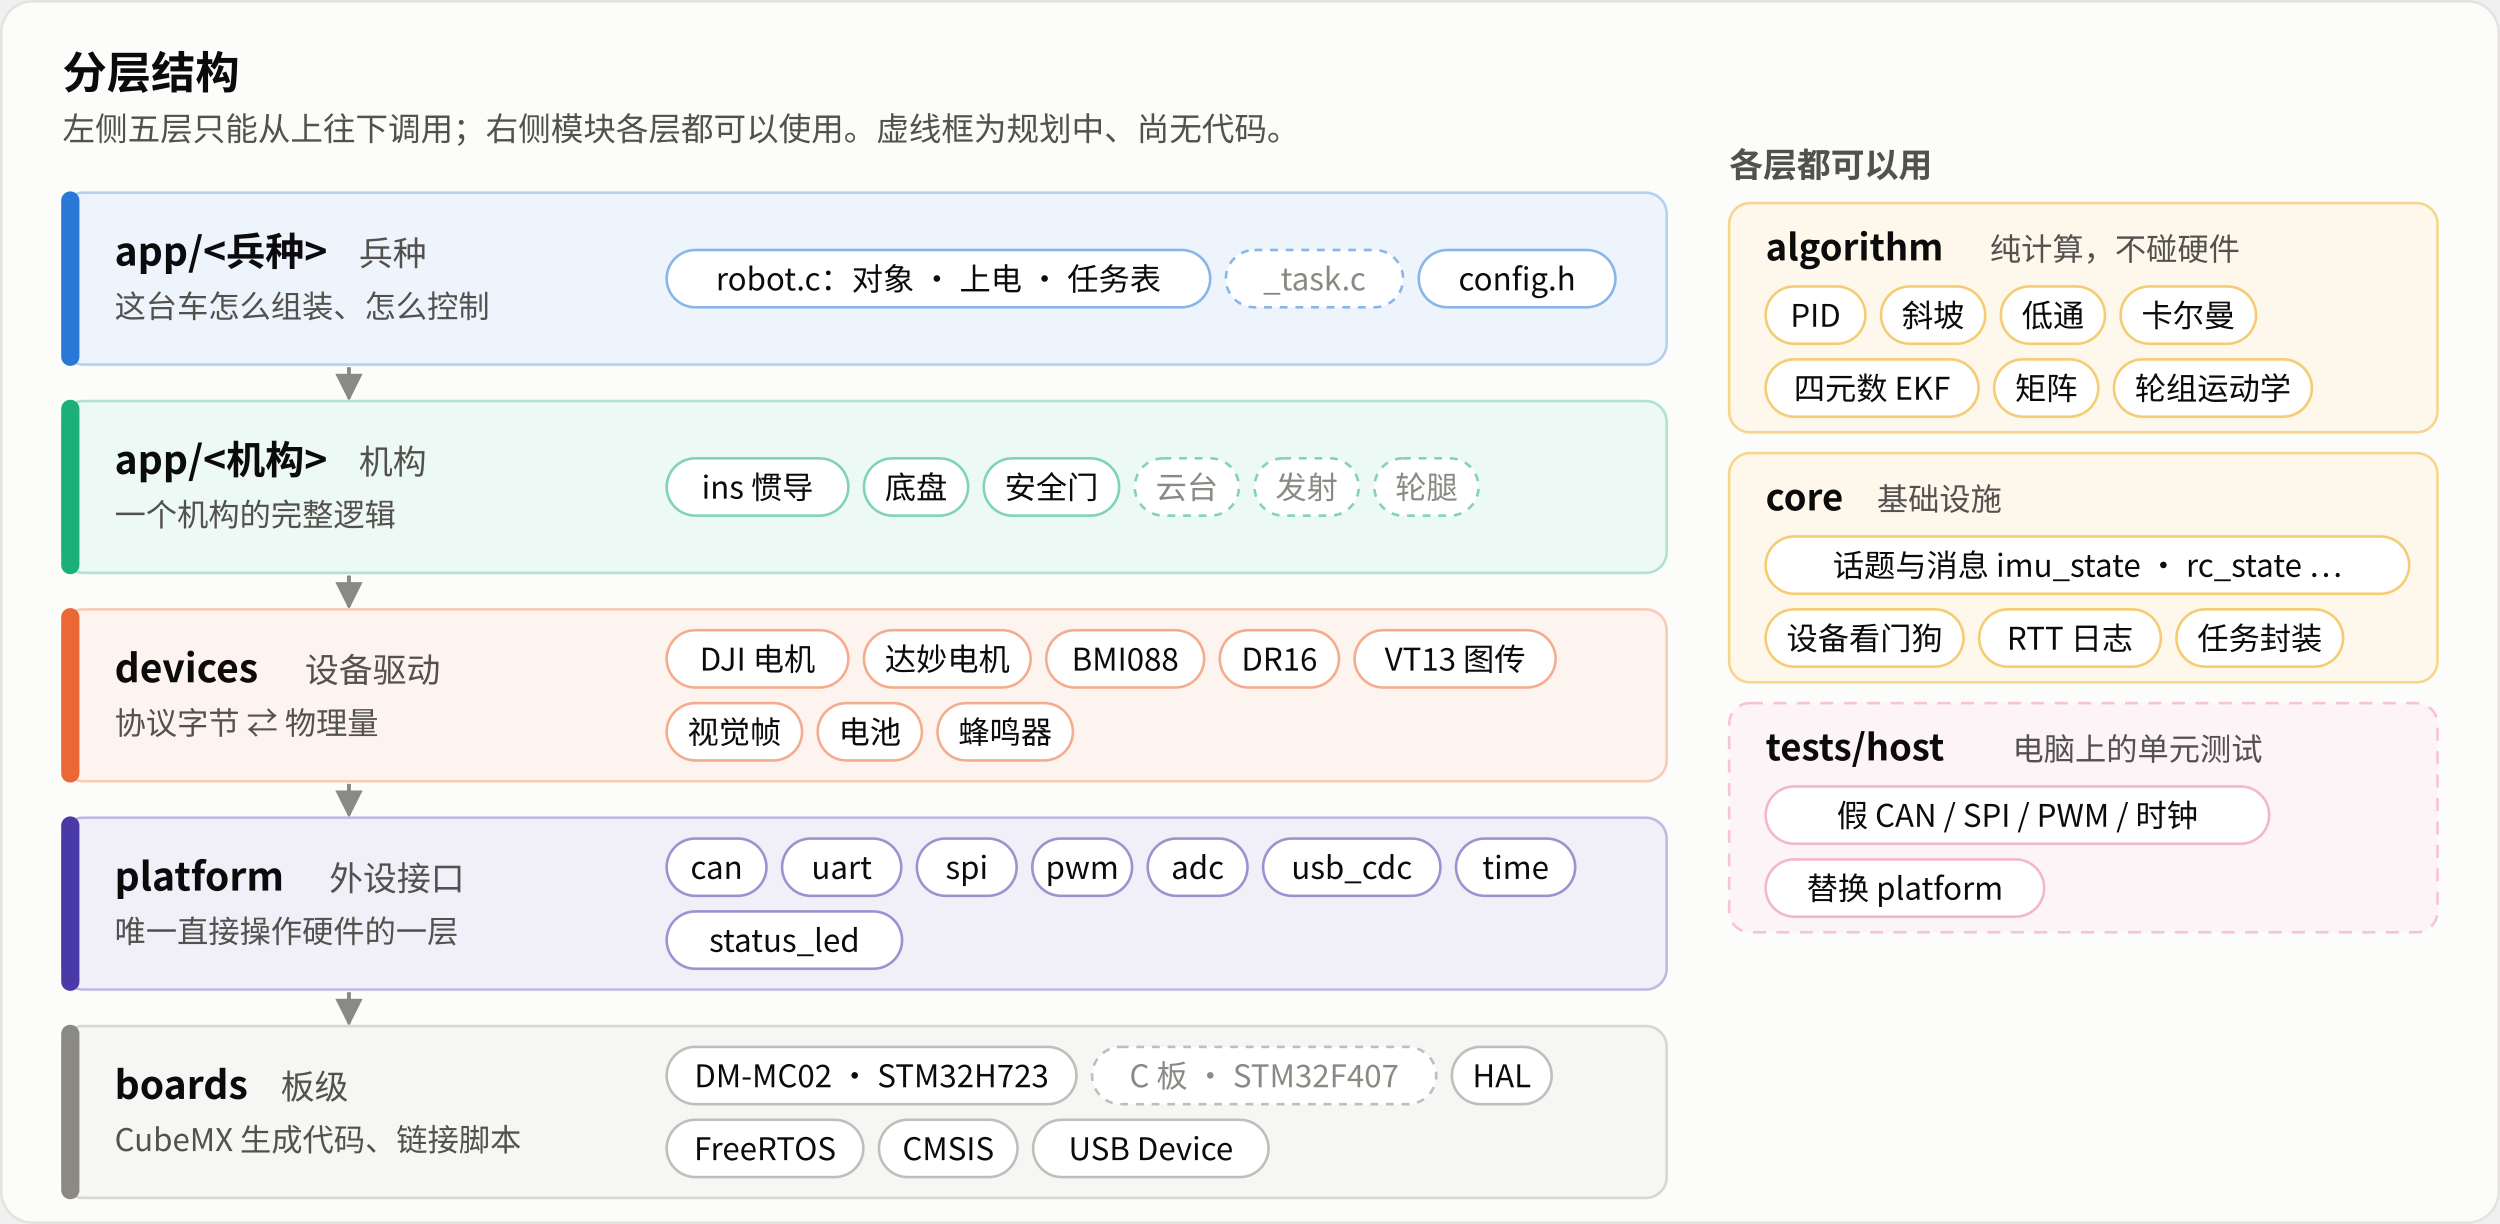
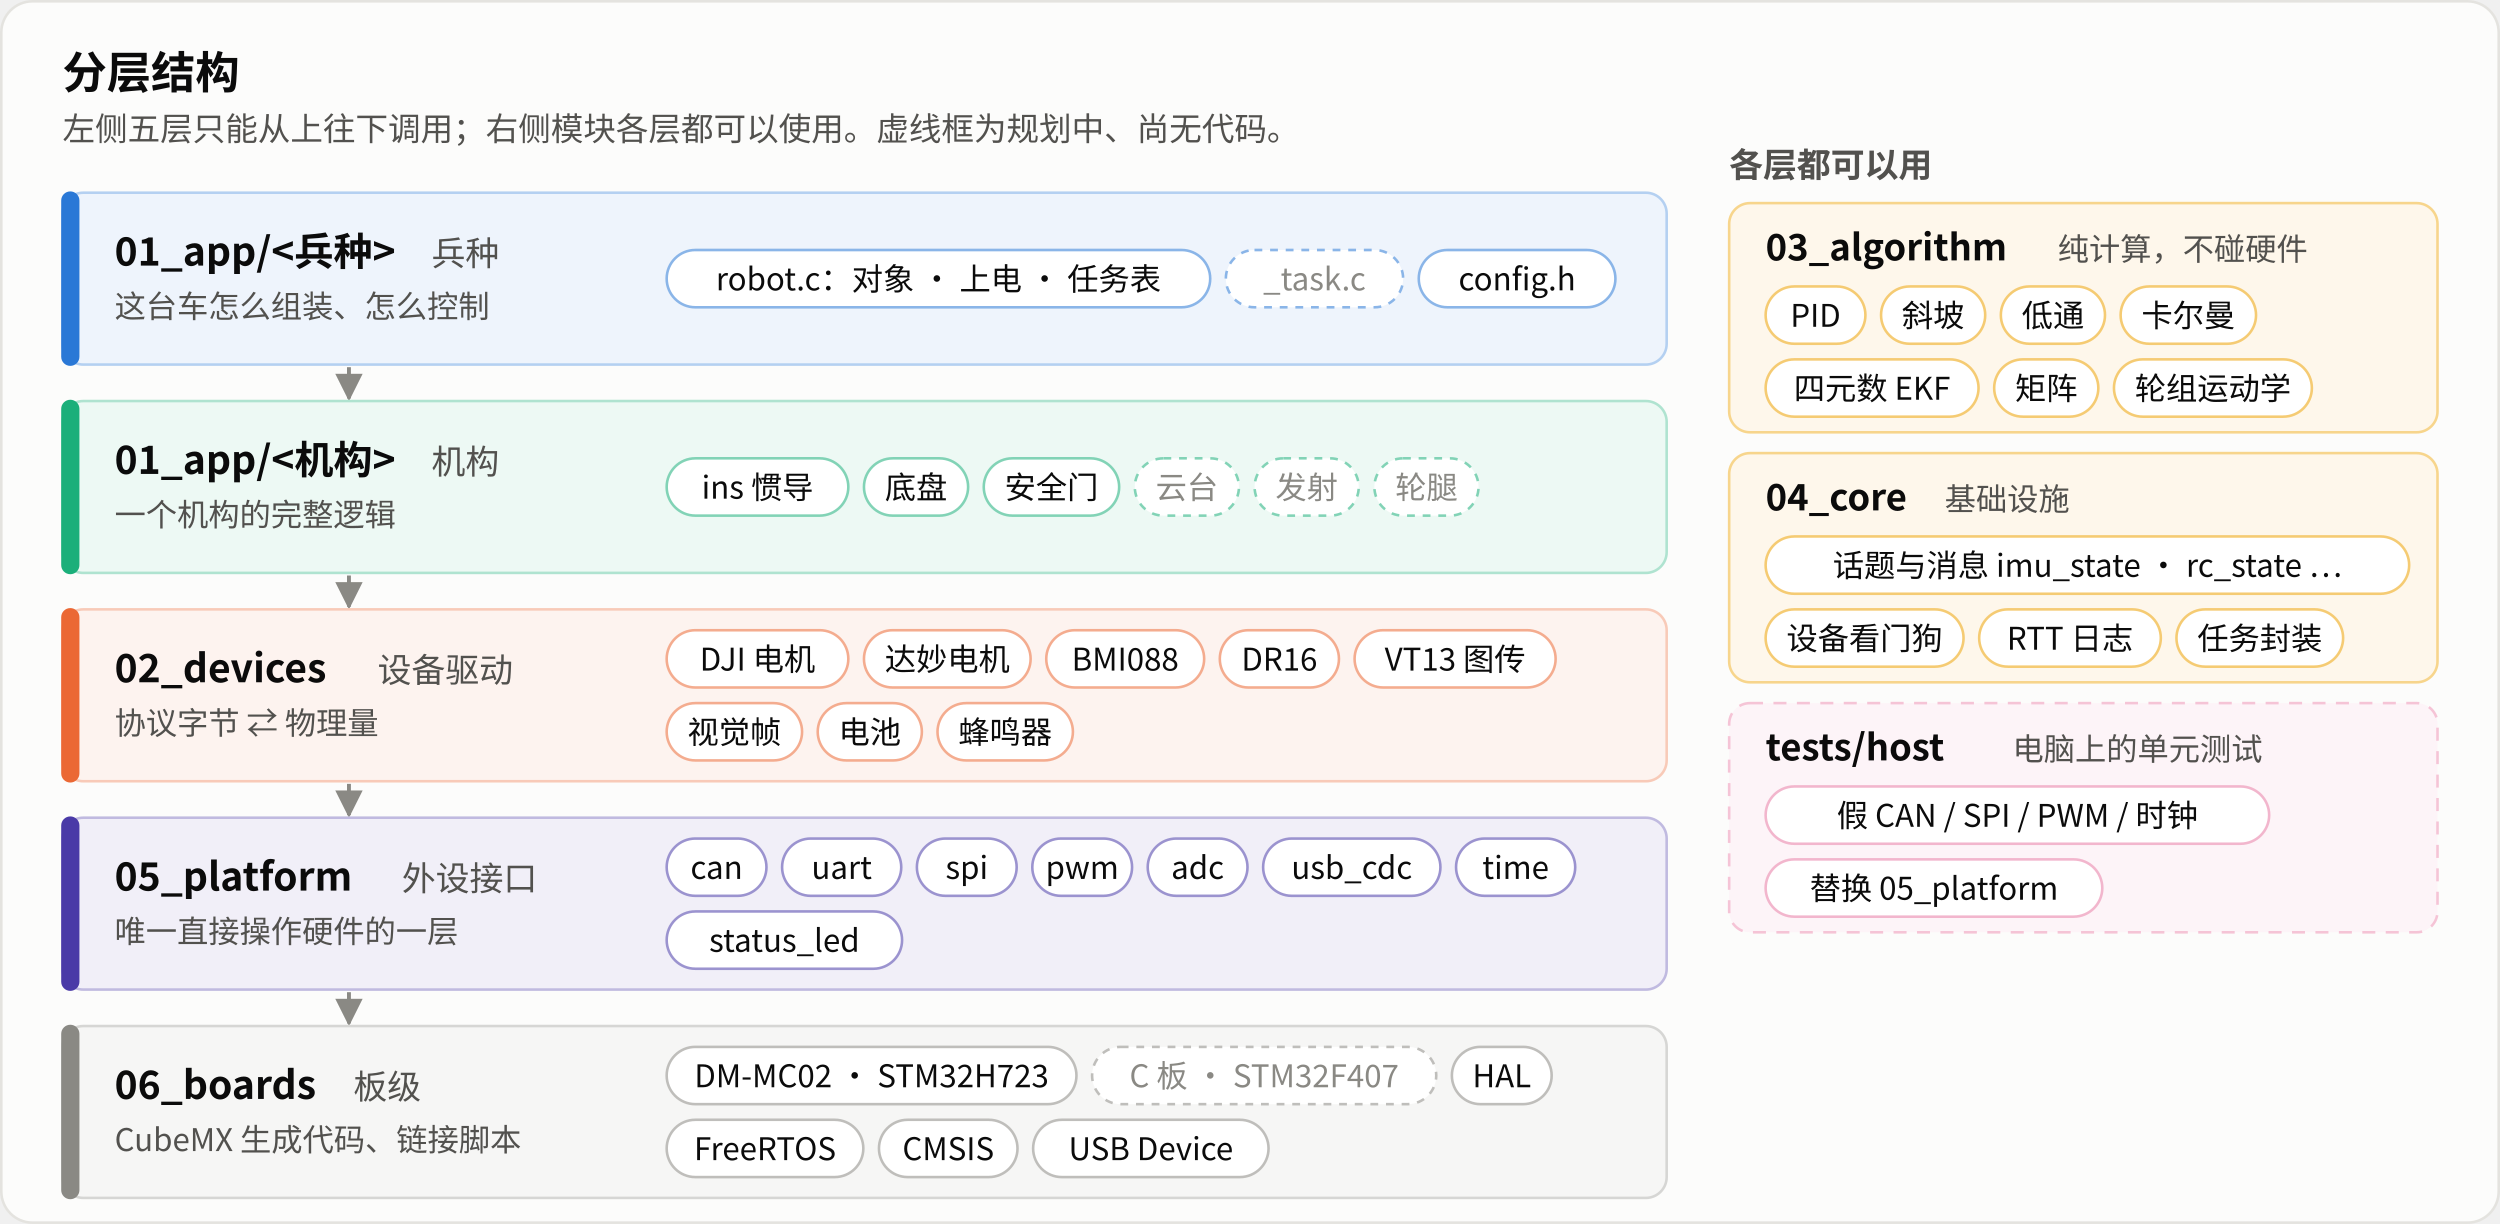
<svg xmlns="http://www.w3.org/2000/svg" width="960" height="470" viewBox="0 0 960 470" font-family="'PingFang SC','Microsoft YaHei','Noto Sans CJK SC','Source Han Sans SC',sans-serif">
  <defs>
    <marker id="ah" viewBox="0 0 10 10" refX="9" refY="5" markerWidth="7" markerHeight="7" orient="auto-start-reverse">
      <path d="M0,0 L10,5 L0,10 z" fill="#8a8984" />
    </marker>
  </defs>
  <rect x="0.5" y="0.5" width="959" height="469" rx="12" fill="#fcfcfb" stroke="#e4e3df" />
  <text x="24" y="34" font-size="17" fill="#0b0b0b" font-weight="600" text-anchor="start">分层结构</text>
  <text x="24" y="54" font-size="12.5" fill="#52514e" text-anchor="start">左侧五层只能从上往下调用；右侧模块各层都可以使用。虚线框为规划中、尚无代码。</text>
  <rect x="24" y="74" width="616" height="66" rx="8" fill="#eef4fc" stroke="#b4d0f1" stroke-width="1" />
  <rect x="24" y="74" width="6" height="66" rx="3" fill="#2a78d6" stroke="#2a78d6" stroke-width="1" />
-   <text x="44" y="102" font-size="15" fill="#0b0b0b" font-weight="600" text-anchor="start">app/&lt;兵种&gt;</text>
-   <text x="137.8" y="102" font-size="13" fill="#52514e" text-anchor="start">兵种</text>
+   <text x="44" y="102" font-size="15" fill="#0b0b0b" font-weight="600" text-anchor="start">01_app/&lt;兵种&gt;</text>
+   <text x="165.7" y="102" font-size="13" fill="#52514e" text-anchor="start">兵种</text>
  <text x="44" y="122" font-size="12" fill="#52514e" text-anchor="start">这台车怎么组装、怎么控制</text>
  <rect x="256" y="96" width="208.72" height="22" rx="11" fill="#ffffff" stroke="#8ab5e8" stroke-width="1" />
  <text x="360.36" y="111.5" font-size="12" fill="#0b0b0b" text-anchor="middle">robot.c：对象 · 上电 · 任务表</text>
  <rect x="470.72" y="96" width="68.08" height="22" rx="11" fill="#ffffff" stroke="#8ab5e8" stroke-width="1" stroke-dasharray="3 3" />
  <text x="504.76" y="111.5" font-size="12" fill="#8a8984" text-anchor="middle">_task.c</text>
  <rect x="544.8" y="96" width="75.52" height="22" rx="11" fill="#ffffff" stroke="#8ab5e8" stroke-width="1" />
  <text x="582.56" y="111.5" font-size="12" fill="#0b0b0b" text-anchor="middle">config.h</text>
  <line x1="134" y1="141" x2="134" y2="153" stroke="#8a8984" stroke-width="1.5" marker-end="url(#ah)" />
  <rect x="24" y="154" width="616" height="66" rx="8" fill="#edf9f4" stroke="#afe3d0" stroke-width="1" />
  <rect x="24" y="154" width="6" height="66" rx="3" fill="#1baf7a" stroke="#1baf7a" stroke-width="1" />
-   <text x="44" y="182" font-size="15" fill="#0b0b0b" font-weight="600" text-anchor="start">app/&lt;机构&gt;</text>
-   <text x="137.8" y="182" font-size="13" fill="#52514e" text-anchor="start">机构</text>
+   <text x="44" y="182" font-size="15" fill="#0b0b0b" font-weight="600" text-anchor="start">01_app/&lt;机构&gt;</text>
+   <text x="165.7" y="182" font-size="13" fill="#52514e" text-anchor="start">机构</text>
  <text x="44" y="202" font-size="12" fill="#52514e" text-anchor="start">一个机构的完整逻辑</text>
  <rect x="256" y="176" width="69.76" height="22" rx="11" fill="#ffffff" stroke="#82d3b6" stroke-width="1" />
  <text x="290.88" y="191.5" font-size="12" fill="#0b0b0b" text-anchor="middle">ins 惯导</text>
  <rect x="331.76" y="176" width="40" height="22" rx="11" fill="#ffffff" stroke="#82d3b6" stroke-width="1" />
  <text x="351.76" y="191.5" font-size="12" fill="#0b0b0b" text-anchor="middle">底盘</text>
  <rect x="377.76" y="176" width="52" height="22" rx="11" fill="#ffffff" stroke="#82d3b6" stroke-width="1" />
  <text x="403.76" y="191.5" font-size="12" fill="#0b0b0b" text-anchor="middle">安全门</text>
  <rect x="435.76" y="176" width="40" height="22" rx="11" fill="#ffffff" stroke="#82d3b6" stroke-width="1" stroke-dasharray="3 3" />
  <text x="455.76" y="191.5" font-size="12" fill="#8a8984" text-anchor="middle">云台</text>
  <rect x="481.76" y="176" width="40" height="22" rx="11" fill="#ffffff" stroke="#82d3b6" stroke-width="1" stroke-dasharray="3 3" />
  <text x="501.76" y="191.5" font-size="12" fill="#8a8984" text-anchor="middle">发射</text>
  <rect x="527.76" y="176" width="40" height="22" rx="11" fill="#ffffff" stroke="#82d3b6" stroke-width="1" stroke-dasharray="3 3" />
  <text x="547.76" y="191.5" font-size="12" fill="#8a8984" text-anchor="middle">轮腿</text>
  <line x1="134" y1="221" x2="134" y2="233" stroke="#8a8984" stroke-width="1.5" marker-end="url(#ah)" />
  <rect x="24" y="234" width="616" height="66" rx="8" fill="#fdf3ef" stroke="#f8cab8" stroke-width="1" />
  <rect x="24" y="234" width="6" height="66" rx="3" fill="#eb6834" stroke="#eb6834" stroke-width="1" />
-   <text x="44" y="262" font-size="15" fill="#0b0b0b" font-weight="600" text-anchor="start">devices</text>
-   <text x="117.1" y="262" font-size="13" fill="#52514e" text-anchor="start">设备驱动</text>
+   <text x="44" y="262" font-size="15" fill="#0b0b0b" font-weight="600" text-anchor="start">02_devices</text>
+   <text x="145.0" y="262" font-size="13" fill="#52514e" text-anchor="start">设备驱动</text>
  <text x="44" y="282" font-size="12" fill="#52514e" text-anchor="start">协议字节 ⇄ 物理量</text>
  <rect x="256" y="242" width="69.76" height="22" rx="11" fill="#ffffff" stroke="#f4ac8f" stroke-width="1" />
  <text x="290.88" y="257.5" font-size="12" fill="#0b0b0b" text-anchor="middle">DJI 电机</text>
  <rect x="331.76" y="242" width="64" height="22" rx="11" fill="#ffffff" stroke="#f4ac8f" stroke-width="1" />
  <text x="363.76" y="257.5" font-size="12" fill="#0b0b0b" text-anchor="middle">达妙电机</text>
  <rect x="401.76" y="242" width="60.64" height="22" rx="11" fill="#ffffff" stroke="#f4ac8f" stroke-width="1" />
  <text x="432.08" y="257.5" font-size="12" fill="#0b0b0b" text-anchor="middle">BMI088</text>
  <rect x="468.4" y="242" width="45.76" height="22" rx="11" fill="#ffffff" stroke="#f4ac8f" stroke-width="1" />
  <text x="491.28" y="257.5" font-size="12" fill="#0b0b0b" text-anchor="middle">DR16</text>
  <rect x="520.16" y="242" width="77.2" height="22" rx="11" fill="#ffffff" stroke="#f4ac8f" stroke-width="1" />
  <text x="558.76" y="257.5" font-size="12" fill="#0b0b0b" text-anchor="middle">VT13 图传</text>
  <rect x="256" y="270" width="52" height="22" rx="11" fill="#ffffff" stroke="#f4ac8f" stroke-width="1" />
  <text x="282.0" y="285.5" font-size="12" fill="#0b0b0b" text-anchor="middle">视觉帧</text>
  <rect x="314" y="270" width="40" height="22" rx="11" fill="#ffffff" stroke="#f4ac8f" stroke-width="1" />
  <text x="334.0" y="285.5" font-size="12" fill="#0b0b0b" text-anchor="middle">电池</text>
  <rect x="360" y="270" width="52" height="22" rx="11" fill="#ffffff" stroke="#f4ac8f" stroke-width="1" />
  <text x="386.0" y="285.5" font-size="12" fill="#0b0b0b" text-anchor="middle">蜂鸣器</text>
  <line x1="134" y1="301" x2="134" y2="313" stroke="#8a8984" stroke-width="1.5" marker-end="url(#ah)" />
  <rect x="24" y="314" width="616" height="66" rx="8" fill="#f1eff8" stroke="#c0bae0" stroke-width="1" />
  <rect x="24" y="314" width="6" height="66" rx="3" fill="#4a3aa7" stroke="#4a3aa7" stroke-width="1" />
-   <text x="44" y="342" font-size="15" fill="#0b0b0b" font-weight="600" text-anchor="start">platform</text>
-   <text x="126.4" y="342" font-size="13" fill="#52514e" text-anchor="start">外设接口</text>
+   <text x="44" y="342" font-size="15" fill="#0b0b0b" font-weight="600" text-anchor="start">05_platform</text>
+   <text x="154.3" y="342" font-size="13" fill="#52514e" text-anchor="start">外设接口</text>
  <text x="44" y="362" font-size="12" fill="#52514e" text-anchor="start">唯一直接操作硬件的一层</text>
  <rect x="256" y="322" width="38.32" height="22" rx="11" fill="#ffffff" stroke="#9b93cf" stroke-width="1" />
  <text x="275.16" y="337.5" font-size="12" fill="#0b0b0b" text-anchor="middle">can</text>
  <rect x="300.32" y="322" width="45.76" height="22" rx="11" fill="#ffffff" stroke="#9b93cf" stroke-width="1" />
  <text x="323.2" y="337.5" font-size="12" fill="#0b0b0b" text-anchor="middle">uart</text>
  <rect x="352.08" y="322" width="38.32" height="22" rx="11" fill="#ffffff" stroke="#9b93cf" stroke-width="1" />
  <text x="371.24" y="337.5" font-size="12" fill="#0b0b0b" text-anchor="middle">spi</text>
  <rect x="396.4" y="322" width="38.32" height="22" rx="11" fill="#ffffff" stroke="#9b93cf" stroke-width="1" />
  <text x="415.56" y="337.5" font-size="12" fill="#0b0b0b" text-anchor="middle">pwm</text>
  <rect x="440.72" y="322" width="38.32" height="22" rx="11" fill="#ffffff" stroke="#9b93cf" stroke-width="1" />
  <text x="459.88" y="337.5" font-size="12" fill="#0b0b0b" text-anchor="middle">adc</text>
  <rect x="485.04" y="322" width="68.08" height="22" rx="11" fill="#ffffff" stroke="#9b93cf" stroke-width="1" />
  <text x="519.08" y="337.5" font-size="12" fill="#0b0b0b" text-anchor="middle">usb_cdc</text>
  <rect x="559.12" y="322" width="45.76" height="22" rx="11" fill="#ffffff" stroke="#9b93cf" stroke-width="1" />
  <text x="582.0" y="337.5" font-size="12" fill="#0b0b0b" text-anchor="middle">time</text>
  <rect x="256" y="350" width="90.4" height="22" rx="11" fill="#ffffff" stroke="#9b93cf" stroke-width="1" />
  <text x="301.2" y="365.5" font-size="12" fill="#0b0b0b" text-anchor="middle">status_led</text>
  <line x1="134" y1="381" x2="134" y2="393" stroke="#8a8984" stroke-width="1.5" marker-end="url(#ah)" />
  <rect x="24" y="394" width="616" height="66" rx="8" fill="#f6f6f5" stroke="#d6d6d4" stroke-width="1" />
  <rect x="24" y="394" width="6" height="66" rx="3" fill="#8a8984" stroke="#8a8984" stroke-width="1" />
-   <text x="44" y="422" font-size="15" fill="#0b0b0b" font-weight="600" text-anchor="start">boards</text>
-   <text x="107.8" y="422" font-size="13" fill="#52514e" text-anchor="start">板级</text>
+   <text x="44" y="422" font-size="15" fill="#0b0b0b" font-weight="600" text-anchor="start">06_boards</text>
+   <text x="135.7" y="422" font-size="13" fill="#52514e" text-anchor="start">板级</text>
  <text x="44" y="442" font-size="12" fill="#52514e" text-anchor="start">CubeMX 生成代码、链接脚本</text>
  <rect x="256" y="402" width="157.36" height="22" rx="11" fill="#ffffff" stroke="#bfbebb" stroke-width="1" />
  <text x="334.68" y="417.5" font-size="12" fill="#0b0b0b" text-anchor="middle">DM-MC02 · STM32H723</text>
  <rect x="419.36" y="402" width="132.16" height="22" rx="11" fill="#ffffff" stroke="#bfbebb" stroke-width="1" stroke-dasharray="3 3" />
  <text x="485.44" y="417.5" font-size="12" fill="#8a8984" text-anchor="middle">C 板 · STM32F407</text>
  <rect x="557.52" y="402" width="38.32" height="22" rx="11" fill="#ffffff" stroke="#bfbebb" stroke-width="1" />
  <text x="576.68" y="417.5" font-size="12" fill="#0b0b0b" text-anchor="middle">HAL</text>
  <rect x="256" y="430" width="75.52" height="22" rx="11" fill="#ffffff" stroke="#bfbebb" stroke-width="1" />
  <text x="293.76" y="445.5" font-size="12" fill="#0b0b0b" text-anchor="middle">FreeRTOS</text>
  <rect x="337.52" y="430" width="53.2" height="22" rx="11" fill="#ffffff" stroke="#bfbebb" stroke-width="1" />
  <text x="364.12" y="445.5" font-size="12" fill="#0b0b0b" text-anchor="middle">CMSIS</text>
  <rect x="396.72" y="430" width="90.4" height="22" rx="11" fill="#ffffff" stroke="#bfbebb" stroke-width="1" />
  <text x="441.92" y="445.5" font-size="12" fill="#0b0b0b" text-anchor="middle">USB Device</text>
  <text x="664" y="68" font-size="13" fill="#52514e" font-weight="600" text-anchor="start">各层都可以用</text>
  <rect x="664" y="78" width="272" height="88" rx="8" fill="#fef7eb" stroke="#f7d58c" stroke-width="1" />
-   <text x="678" y="100" font-size="14" fill="#0b0b0b" font-weight="600" text-anchor="start">algorithm</text>
-   <text x="764.12" y="100" font-size="12" fill="#52514e" text-anchor="start">纯计算，不碰硬件</text>
+   <text x="678" y="100" font-size="14" fill="#0b0b0b" font-weight="600" text-anchor="start">03_algorithm</text>
+   <text x="790.16" y="100" font-size="12" fill="#52514e" text-anchor="start">纯计算，不碰硬件</text>
  <rect x="678" y="110" width="38.32" height="22" rx="11" fill="#ffffff" stroke="#f5cb73" stroke-width="1" />
  <text x="697.16" y="125.5" font-size="12" fill="#0b0b0b" text-anchor="middle">PID</text>
  <rect x="722.32" y="110" width="40" height="22" rx="11" fill="#ffffff" stroke="#f5cb73" stroke-width="1" />
  <text x="742.32" y="125.5" font-size="12" fill="#0b0b0b" text-anchor="middle">斜坡</text>
  <rect x="768.32" y="110" width="40" height="22" rx="11" fill="#ffffff" stroke="#f5cb73" stroke-width="1" />
  <text x="788.32" y="125.5" font-size="12" fill="#0b0b0b" text-anchor="middle">低通</text>
  <rect x="814.32" y="110" width="52" height="22" rx="11" fill="#ffffff" stroke="#f5cb73" stroke-width="1" />
  <text x="840.32" y="125.5" font-size="12" fill="#0b0b0b" text-anchor="middle">卡尔曼</text>
  <rect x="678" y="138" width="81.76" height="22" rx="11" fill="#ffffff" stroke="#f5cb73" stroke-width="1" />
  <text x="718.88" y="153.5" font-size="12" fill="#0b0b0b" text-anchor="middle">四元数 EKF</text>
  <rect x="765.76" y="138" width="40" height="22" rx="11" fill="#ffffff" stroke="#f5cb73" stroke-width="1" />
  <text x="785.76" y="153.5" font-size="12" fill="#0b0b0b" text-anchor="middle">矩阵</text>
  <rect x="811.76" y="138" width="76" height="22" rx="11" fill="#ffffff" stroke="#f5cb73" stroke-width="1" />
  <text x="849.76" y="153.5" font-size="12" fill="#0b0b0b" text-anchor="middle">轮组运动学</text>
  <rect x="664" y="174" width="272" height="88" rx="8" fill="#fef7eb" stroke="#f7d58c" stroke-width="1" />
-   <text x="678" y="196" font-size="14" fill="#0b0b0b" font-weight="600" text-anchor="start">core</text>
-   <text x="720.72" y="196" font-size="12" fill="#52514e" text-anchor="start">基础设施</text>
+   <text x="678" y="196" font-size="14" fill="#0b0b0b" font-weight="600" text-anchor="start">04_core</text>
+   <text x="746.76" y="196" font-size="12" fill="#52514e" text-anchor="start">基础设施</text>
  <rect x="678" y="206" width="247.12" height="22" rx="11" fill="#ffffff" stroke="#f5cb73" stroke-width="1" />
  <text x="801.56" y="221.5" font-size="12" fill="#0b0b0b" text-anchor="middle">话题与消息 imu_state · rc_state …</text>
  <rect x="678" y="234" width="76" height="22" rx="11" fill="#ffffff" stroke="#f5cb73" stroke-width="1" />
  <text x="716.0" y="249.5" font-size="12" fill="#0b0b0b" text-anchor="middle">设备看门狗</text>
  <rect x="760" y="234" width="69.76" height="22" rx="11" fill="#ffffff" stroke="#f5cb73" stroke-width="1" />
  <text x="794.88" y="249.5" font-size="12" fill="#0b0b0b" text-anchor="middle">RTT 日志</text>
  <rect x="835.76" y="234" width="64" height="22" rx="11" fill="#ffffff" stroke="#f5cb73" stroke-width="1" />
  <text x="867.76" y="249.5" font-size="12" fill="#0b0b0b" text-anchor="middle">任务封装</text>
  <rect x="664" y="270" width="272" height="88" rx="8" fill="#fdf4f8" stroke="#f5c4d6" stroke-width="1" stroke-dasharray="5 4" />
  <text x="678" y="292" font-size="14" fill="#0b0b0b" font-weight="600" text-anchor="start">tests/host</text>
  <text x="772.8" y="292" font-size="12" fill="#52514e" text-anchor="start">电脑上的单元测试</text>
  <rect x="678" y="302" width="193.36" height="22" rx="11" fill="#ffffff" stroke="#f2b6cd" stroke-width="1" />
  <text x="774.68" y="317.5" font-size="12" fill="#0b0b0b" text-anchor="middle">假 CAN / SPI / PWM / 时钟</text>
-   <rect x="678" y="330" width="106.96" height="22" rx="11" fill="#ffffff" stroke="#f2b6cd" stroke-width="1" />
-   <text x="731.48" y="345.5" font-size="12" fill="#0b0b0b" text-anchor="middle">替换 platform</text>
+   <rect x="678" y="330" width="129.28" height="22" rx="11" fill="#ffffff" stroke="#f2b6cd" stroke-width="1" />
+   <text x="742.64" y="345.5" font-size="12" fill="#0b0b0b" text-anchor="middle">替换 05_platform</text>
</svg>
